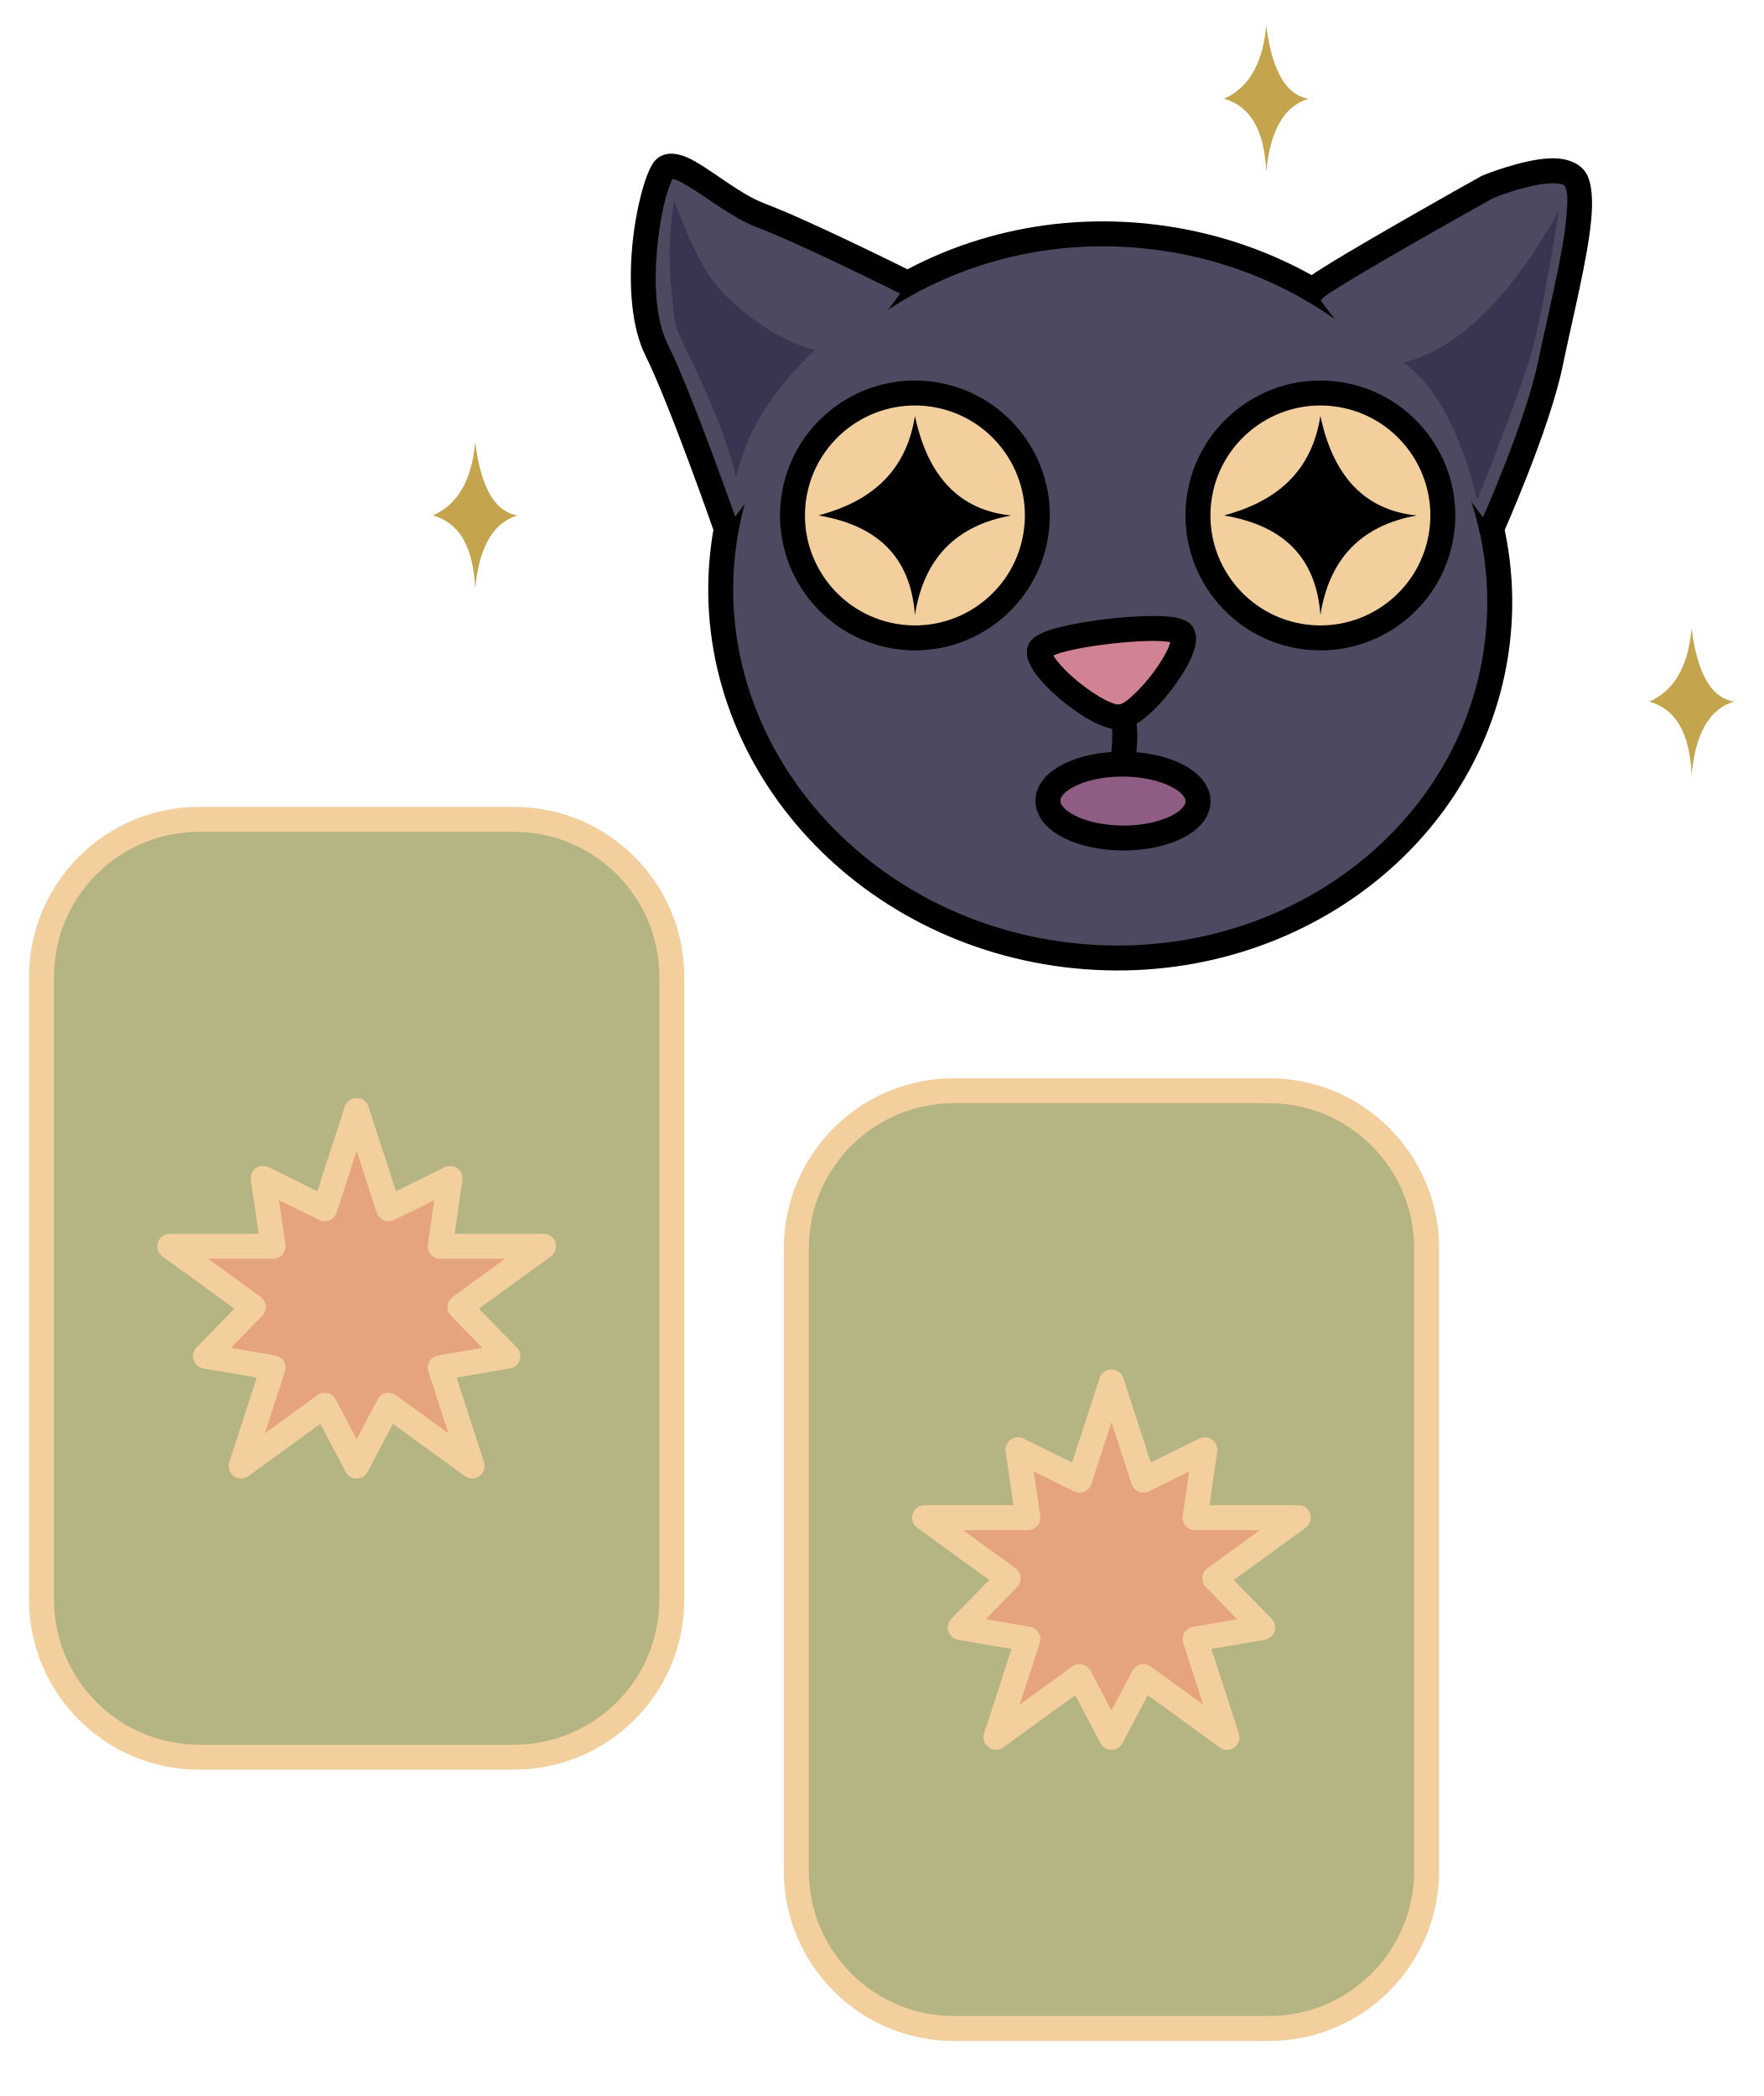
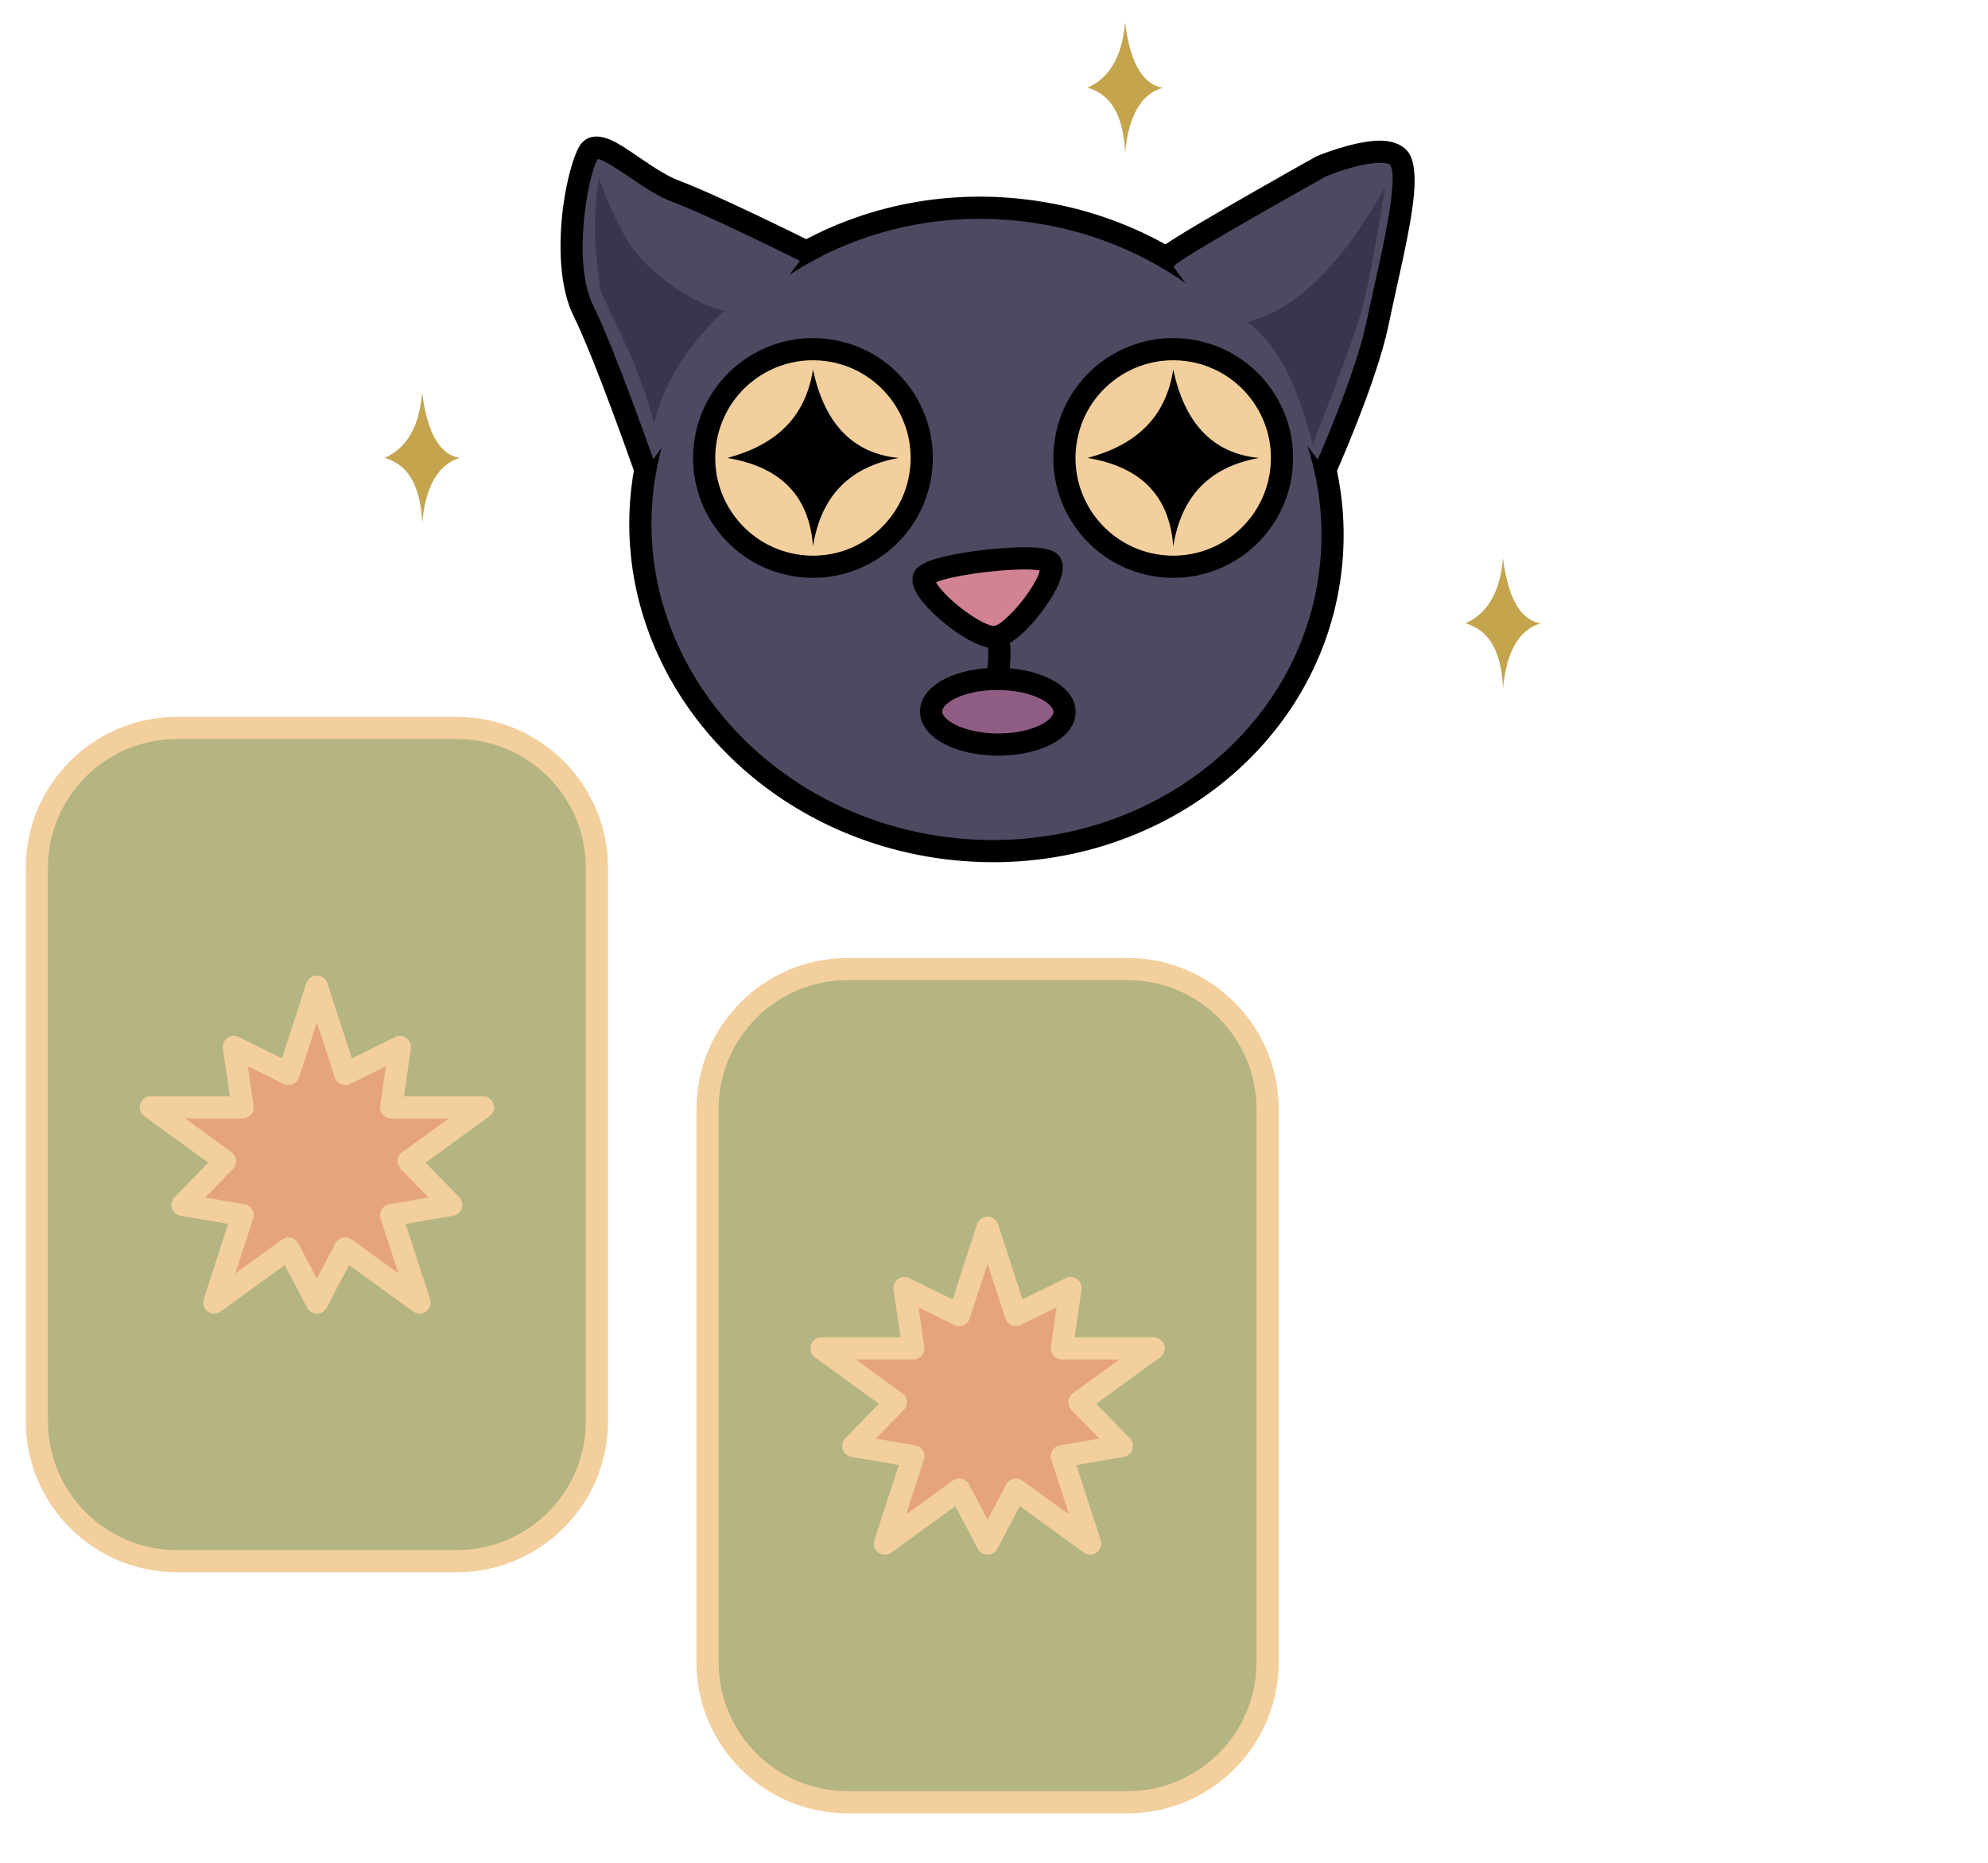
- <svg xmlns="http://www.w3.org/2000/svg" width="100%" height="100%" viewBox="0 0 212 252" version="1.1" xml:space="preserve" style="fill-rule:evenodd;clip-rule:evenodd;stroke-linecap:round;stroke-linejoin:round;stroke-miterlimit:10;">
-   <rect id="Artboard9" x="-0" y="-0" width="212" height="252" style="fill:none;" />
-   <g>
-     <g>
-       <path d="M138.782,28.496c-25.679,-3.154 -48.902,13.621 -51.827,37.437c-2.925,23.816 15.548,45.712 41.227,48.866c25.679,3.154 48.902,-13.621 51.828,-37.437c2.925,-23.816 -15.548,-45.712 -41.228,-48.866Z" style="fill:#4c4961;stroke:#000;stroke-width:3px;" />
-       <path d="M109.13,34.065c0,-0 -12.36,-6.175 -17.72,-8.195c-4.63,-1.738 -10.2,-7.715 -11.7,-5.337c-1.7,2.697 -3.94,15.127 -0.77,21.521c2.92,5.887 8.38,21.521 8.38,21.521" style="fill:#4c4961;" />
-       <path d="M80.87,21.51c-0.76,1.382 -1.55,4.767 -1.88,8.53c-0.35,3.962 -0.19,8.362 1.29,11.347c2.95,5.935 8.45,21.694 8.45,21.694c0.28,0.782 -0.14,1.638 -0.92,1.91c-0.78,0.273 -1.64,-0.14 -1.91,-0.921c0,-0 -5.41,-15.51 -8.31,-21.349c-1.69,-3.409 -1.99,-8.421 -1.59,-12.946c0.4,-4.554 1.53,-8.596 2.44,-10.043c0.82,-1.304 2.26,-1.625 4.18,-0.801c2.43,1.044 6.1,4.327 9.31,5.535c5.42,2.036 17.87,8.258 17.87,8.258c0.74,0.37 1.04,1.272 0.67,2.012c-0.37,0.741 -1.28,1.041 -2.02,0.671c0,-0 -12.25,-6.13 -17.57,-8.133c-2.85,-1.069 -6.05,-3.682 -8.49,-5.092c-0.4,-0.232 -0.77,-0.426 -1.11,-0.559c-0.13,-0.048 -0.29,-0.088 -0.41,-0.113Z" />
-       <path d="M157.88,34.913c-0.54,-0.434 20.92,-12.418 20.92,-12.418c0,-0 9.04,-3.79 10.65,-0.836c1.61,2.954 -1.34,13.791 -3.04,22.037c-1.56,7.593 -7.08,19.879 -7.08,19.879" style="fill:#4c4961;" />
-       <path d="M159.13,35.737c-0.03,0.041 -0.06,0.081 -0.09,0.121c-0.52,0.643 -1.47,0.741 -2.11,0.22l-0.3,-0.324l-0.2,-0.421l-0.06,-0.486l0.09,-0.494l0.37,-0.588c0.12,-0.121 0.32,-0.3 0.62,-0.516c3.11,-2.275 20.62,-12.063 20.62,-12.063c0.05,-0.028 0.1,-0.052 0.15,-0.074c0,-0 4.74,-1.966 8.18,-2.074c2.04,-0.065 3.65,0.587 4.37,1.903c0.58,1.056 0.77,2.947 0.55,5.356c-0.42,4.764 -2.24,11.874 -3.44,17.702c-1.59,7.71 -7.18,20.191 -7.18,20.191c-0.34,0.755 -1.23,1.093 -1.99,0.754c-0.75,-0.34 -1.09,-1.228 -0.75,-1.983c0,-0 5.44,-12.093 6.98,-19.568c1.18,-5.717 2.98,-12.69 3.39,-17.364c0.15,-1.636 0.2,-2.935 -0.19,-3.652c-0.12,-0.212 -0.39,-0.239 -0.67,-0.287c-0.64,-0.112 -1.42,-0.054 -2.23,0.07c-2.53,0.388 -5.29,1.488 -5.78,1.688c-1.26,0.699 -17.3,9.67 -20.24,11.822c-0.03,0.021 -0.06,0.044 -0.09,0.067Zm0.19,-1.24c-0.08,-0.296 -0.25,-0.545 -0.5,-0.749c0.25,0.2 0.41,0.464 0.5,0.749Z" />
-       <path d="M168.56,43.662c7.04,-1.76 13.27,-8.307 18.85,-18.317c-0.22,1.364 -2.04,13.229 -3.5,17.806c-2.24,6.979 -6.31,16.978 -6.31,16.978c-1.7,-6.957 -4.3,-12.958 -8.44,-16.243l-0.6,-0.224Z" style="fill:#393551;" />
-       <path d="M97.97,42.054c-0.3,-0.043 -4.85,-0.963 -10.37,-6.171c-2.89,-2.732 -4.37,-6.196 -6.57,-11.719c-0.96,6.356 -0.43,9.702 0.11,14.558c0.19,1.695 5.6,10.733 7.35,18.695c1.41,-6.004 4.6,-10.612 9.48,-15.363Z" style="fill:#393551;" />
-       <path d="M111.795,47.362c-8.064,-0.991 -15.415,4.752 -16.406,12.815c-0.99,8.064 4.752,15.416 12.816,16.406c8.064,0.991 15.415,-4.751 16.405,-12.815c0.991,-8.064 -4.751,-15.416 -12.815,-16.406Z" style="fill:#f2cf9d;stroke:#000;stroke-width:3px;" />
-       <path d="M110,50.008c1.71,8.093 6.07,11.426 11.59,11.965c-6.58,1.18 -10.51,5.101 -11.59,11.965c-0.52,-7.055 -4.59,-10.79 -11.59,-11.965c6.13,-1.647 10.52,-5.097 11.59,-11.965Z" />
-       <path d="M160.545,47.362c-8.064,-0.991 -15.415,4.752 -16.406,12.815c-0.99,8.064 4.752,15.416 12.816,16.406c8.064,0.991 15.415,-4.751 16.405,-12.815c0.991,-8.064 -4.751,-15.416 -12.815,-16.406Z" style="fill:#f2cf9d;stroke:#000;stroke-width:3px;" />
-       <path d="M158.75,50.008c1.71,8.093 6.07,11.426 11.59,11.965c-6.58,1.18 -10.51,5.101 -11.59,11.965c-0.52,-7.055 -4.59,-10.79 -11.59,-11.965c6.13,-1.647 10.52,-5.097 11.59,-11.965Z" />
-       <path d="M125.07,78.009c1.23,-1.687 15.38,-3.303 16.98,-1.939c1.6,1.363 -4.53,9.799 -7.36,10.122c-2.83,0.323 -10.85,-6.496 -9.62,-8.183Z" style="fill:#d18293;" />
-       <path d="M123.86,77.127c0.29,-0.399 0.98,-0.898 2.05,-1.277c1.66,-0.587 4.49,-1.119 7.34,-1.445c2.85,-0.326 5.73,-0.445 7.48,-0.249c1.13,0.126 1.92,0.451 2.29,0.771l0.32,0.343l0.24,0.385l0.21,0.766c0.09,0.722 -0.15,1.809 -0.74,3.027c-1.08,2.247 -3.31,5.146 -5.29,6.767c-1.06,0.869 -2.1,1.376 -2.9,1.467c-0.8,0.092 -1.93,-0.166 -3.16,-0.77c-2.32,-1.129 -5.19,-3.44 -6.78,-5.376c-0.87,-1.047 -1.36,-2.048 -1.45,-2.766l0.02,-0.797l0.13,-0.433l0.24,-0.413Zm2.79,1.675c0.05,0.099 0.11,0.2 0.17,0.286c0.78,1.133 2.26,2.513 3.8,3.64c1.01,0.74 2.04,1.372 2.93,1.728c0.38,0.153 0.71,0.276 0.97,0.246c0.57,-0.066 1.27,-0.691 2.04,-1.436c1.48,-1.426 3,-3.477 3.79,-5.121c0.15,-0.299 0.27,-0.666 0.35,-0.944c-0.29,-0.048 -0.66,-0.1 -0.99,-0.117c-1.62,-0.083 -3.88,0.045 -6.12,0.302c-2.24,0.256 -4.47,0.64 -6.02,1.084c-0.31,0.09 -0.66,0.221 -0.92,0.332Z" />
-       <path d="M133.6,87.024c-0.45,-0.648 -0.32,-1.541 0.31,-2.032c0.65,-0.51 1.6,-0.394 2.11,0.258c0.34,0.437 0.6,1.237 0.68,2.196c0.12,1.521 -0.12,3.534 -0.16,3.831c-0.1,0.821 -0.85,1.407 -1.67,1.306c-0.82,-0.101 -1.4,-0.85 -1.3,-1.672c0.02,-0.218 0.18,-1.514 0.16,-2.699c0,-0.431 -0.11,-1.09 -0.13,-1.188Z" />
-       <path d="M135.035,91.868c-4.982,-0.022 -9.035,1.951 -9.046,4.403c-0.011,2.453 4.024,4.463 9.006,4.485c4.982,0.022 9.035,-1.951 9.046,-4.403c0.011,-2.453 -4.024,-4.462 -9.006,-4.485Z" style="fill:#8f5d84;stroke:#000;stroke-width:3px;" />
+ <svg xmlns="http://www.w3.org/2000/svg" width="269px" height="252px" version="1.1" xml:space="preserve" style="fill-rule:evenodd;clip-rule:evenodd;stroke-linecap:round;stroke-linejoin:round;stroke-miterlimit:10;">
+   <g transform="matrix(1,0,0,1,-351.79,-6.21725e-15)">
+     <g id="Artboard9" transform="matrix(0.709763,0,0,0.643789,-207.503,-1.65297)">
+       <rect x="788" y="2.568" width="379" height="391.432" style="fill:none;" />
+       <g transform="matrix(1.40892,0,0,1.5533,-398.312,-201.582)">
+         <g transform="matrix(1.00596,0,0,0.949162,-1527.76,-424.486)">
+           <g transform="matrix(-0.986662,-0.128439,-0.121188,1.0457,4716.67,-41.7662)">
+             <ellipse cx="2143.48" cy="935.494" rx="46.877" ry="43.476" style="fill:rgb(76,73,97);stroke:black;stroke-width:3px;" />
+           </g>
+           <g transform="matrix(0.4154,-0.957165,-0.903123,-0.440257,2446.94,3066.55)">
+             <path d="M2115.6,953.965C2115.6,953.965 2116.04,967.774 2115.64,973.488C2115.28,978.421 2118.39,985.979 2115.6,986.348C2112.44,986.765 2100.21,983.606 2095.72,978.054C2091.6,972.941 2079.67,961.448 2079.67,961.448" style="fill:rgb(76,73,97);" />
+           </g>
+           <g transform="matrix(0.994077,0,0,1.05356,357.629,-387.559)">
+             <path d="M2090.87,945.281C2090.11,946.663 2089.32,950.048 2088.99,953.811C2088.64,957.773 2088.8,962.173 2090.28,965.158C2093.23,971.093 2098.73,986.852 2098.73,986.852C2099.01,987.634 2098.59,988.49 2097.81,988.762C2097.03,989.035 2096.17,988.622 2095.9,987.841C2095.9,987.841 2090.49,972.331 2087.59,966.492C2085.9,963.083 2085.6,958.071 2086,953.546C2086.4,948.992 2087.53,944.95 2088.44,943.503C2089.26,942.199 2090.7,941.878 2092.62,942.702C2095.05,943.746 2098.72,947.029 2101.93,948.237C2107.35,950.273 2119.8,956.495 2119.8,956.495C2120.54,956.865 2120.84,957.767 2120.47,958.507C2120.1,959.248 2119.19,959.548 2118.45,959.178C2118.45,959.178 2106.2,953.048 2100.88,951.045C2098.03,949.976 2094.83,947.363 2092.39,945.953C2091.99,945.721 2091.62,945.527 2091.28,945.394C2091.15,945.346 2090.99,945.306 2090.87,945.281Z" />
+           </g>
+           <g transform="matrix(0.384806,0.971424,0.916577,-0.407832,802.984,-1098.78)">
+             <path d="M2172.14,953.365C2171.53,953.035 2168.79,977.461 2168.79,977.461C2168.79,977.461 2168.79,987.263 2172.14,987.604C2175.49,987.945 2184.34,981.03 2191.28,976.271C2197.68,971.893 2206.87,962.048 2206.87,962.048" style="fill:rgb(76,73,97);" />
+           </g>
+           <g transform="matrix(0.994077,0,0,1.05356,357.629,-386.626)">
+             <path d="M2169.13,958.623C2169.1,958.664 2169.07,958.704 2169.04,958.744C2168.52,959.387 2167.57,959.485 2166.93,958.964L2166.63,958.64L2166.43,958.219L2166.37,957.733L2166.46,957.239L2166.83,956.651C2166.95,956.53 2167.15,956.351 2167.45,956.135C2170.56,953.86 2188.07,944.072 2188.07,944.072C2188.12,944.044 2188.17,944.02 2188.22,943.998C2188.22,943.998 2192.96,942.032 2196.4,941.924C2198.44,941.859 2200.05,942.511 2200.77,943.827C2201.35,944.883 2201.54,946.774 2201.32,949.183C2200.9,953.947 2199.08,961.057 2197.88,966.885C2196.29,974.595 2190.7,987.076 2190.7,987.076C2190.36,987.831 2189.47,988.169 2188.71,987.83C2187.96,987.49 2187.62,986.602 2187.96,985.847C2187.96,985.847 2193.4,973.754 2194.94,966.279C2196.12,960.562 2197.92,953.589 2198.33,948.915C2198.48,947.279 2198.53,945.98 2198.14,945.263C2198.02,945.051 2197.75,945.024 2197.47,944.976C2196.83,944.864 2196.05,944.922 2195.24,945.046C2192.71,945.434 2189.95,946.534 2189.46,946.734C2188.2,947.433 2172.16,956.404 2169.22,958.556C2169.19,958.577 2169.16,958.6 2169.13,958.623ZM2169.32,957.383C2169.24,957.087 2169.07,956.838 2168.82,956.634C2169.07,956.834 2169.23,957.098 2169.32,957.383Z" />
+           </g>
+           <g transform="matrix(0.994077,0,0,1.05356,357.629,-385.343)">
+             <path d="M2178.56,965.33C2185.6,963.57 2191.83,957.023 2197.41,947.013C2197.19,948.377 2195.37,960.242 2193.91,964.819C2191.67,971.798 2187.6,981.797 2187.6,981.797C2185.9,974.84 2183.3,968.839 2179.16,965.554L2178.56,965.33Z" style="fill:rgb(57,53,81);" />
+           </g>
+           <g transform="matrix(0.994077,0,0,1.05356,357.629,-389.444)">
+             <path d="M2107.97,967.615C2107.67,967.572 2103.12,966.652 2097.6,961.444C2094.71,958.712 2093.23,955.248 2091.03,949.725C2090.07,956.081 2090.6,959.427 2091.14,964.283C2091.33,965.978 2096.74,975.016 2098.49,982.978C2099.9,976.974 2103.09,972.366 2107.97,967.615Z" style="fill:rgb(57,53,81);" />
+           </g>
+           <g transform="matrix(-0.986658,-0.128476,-0.121222,1.0457,4671.36,-65.0104)">
+             <ellipse cx="2120" cy="945.169" rx="14.72" ry="14.721" style="fill:rgb(242,207,157);stroke:black;stroke-width:3px;" />
+           </g>
+           <g transform="matrix(-0.994077,0,0,1.05356,4572.52,-344.81)">
+             <path d="M2120,933.204C2118.29,941.297 2113.93,944.63 2108.41,945.169C2114.99,946.349 2118.92,950.27 2120,957.134C2120.52,950.079 2124.59,946.344 2131.59,945.169C2125.46,943.522 2121.07,940.072 2120,933.204Z" />
+           </g>
+           <g transform="matrix(-0.986658,-0.128476,-0.121222,1.0457,4767.92,-58.7472)">
+             <ellipse cx="2168.75" cy="945.169" rx="14.72" ry="14.721" style="fill:rgb(242,207,157);stroke:black;stroke-width:3px;" />
+           </g>
+           <g transform="matrix(-0.994077,0,0,1.05356,4669.44,-344.81)">
+             <path d="M2168.75,933.204C2167.04,941.297 2162.68,944.63 2157.16,945.169C2163.74,946.349 2167.67,950.27 2168.75,957.134C2169.27,950.079 2173.34,946.344 2180.34,945.169C2174.21,943.522 2169.82,940.072 2168.75,933.204Z" />
+           </g>
+           <g transform="matrix(0.994077,0,0,1.05356,357.629,-305.539)">
+             <path d="M2135.07,923.93C2136.3,922.243 2150.45,920.627 2152.05,921.991C2153.65,923.354 2147.52,931.79 2144.69,932.113C2141.86,932.436 2133.84,925.617 2135.07,923.93Z" style="fill:rgb(209,130,147);" />
+           </g>
+           <g transform="matrix(0.994077,0,0,1.05356,357.629,-304.998)">
+             <path d="M2133.86,922.535C2134.15,922.136 2134.84,921.637 2135.91,921.258C2137.57,920.671 2140.4,920.139 2143.25,919.813C2146.1,919.487 2148.98,919.368 2150.73,919.564C2151.86,919.69 2152.65,920.015 2153.02,920.335L2153.34,920.678L2153.58,921.063L2153.79,921.829C2153.88,922.551 2153.64,923.638 2153.05,924.856C2151.97,927.103 2149.74,930.002 2147.76,931.623C2146.7,932.492 2145.66,932.999 2144.86,933.09C2144.06,933.182 2142.93,932.924 2141.7,932.32C2139.38,931.191 2136.51,928.88 2134.92,926.944C2134.05,925.897 2133.56,924.896 2133.47,924.178L2133.49,923.381L2133.62,922.948L2133.86,922.535ZM2136.65,924.21C2136.7,924.309 2136.76,924.41 2136.82,924.496C2137.6,925.629 2139.08,927.009 2140.62,928.136C2141.63,928.876 2142.66,929.508 2143.55,929.864C2143.93,930.017 2144.26,930.14 2144.52,930.11C2145.09,930.044 2145.79,929.419 2146.56,928.674C2148.04,927.248 2149.56,925.197 2150.35,923.553C2150.5,923.254 2150.62,922.887 2150.7,922.609C2150.41,922.561 2150.04,922.509 2149.71,922.492C2148.09,922.409 2145.83,922.537 2143.59,922.794C2141.35,923.05 2139.12,923.434 2137.57,923.878C2137.26,923.968 2136.91,924.099 2136.65,924.21Z" />
+           </g>
+           <g transform="matrix(0.994077,0,0,1.05356,357.629,-288.74)">
+             <path d="M2143.6,917C2143.15,916.352 2143.28,915.459 2143.91,914.968C2144.56,914.458 2145.51,914.574 2146.02,915.226C2146.36,915.663 2146.62,916.463 2146.7,917.422C2146.82,918.943 2146.58,920.956 2146.54,921.253C2146.44,922.074 2145.69,922.66 2144.87,922.559C2144.05,922.458 2143.47,921.709 2143.57,920.887C2143.59,920.669 2143.75,919.373 2143.73,918.188C2143.73,917.757 2143.62,917.098 2143.6,917Z" />
+           </g>
+           <g transform="matrix(-0.994067,-0.00474359,-0.00447576,1.05355,4626.3,-262.267)">
+             <ellipse cx="2145.01" cy="910.829" rx="9.026" ry="4.444" style="fill:rgb(143,93,132);stroke:black;stroke-width:3px;" />
+           </g>
+         </g>
+         <g transform="matrix(-1,0,0,1,2966.26,-751.767)">
+           <path d="M2067.13,936.373C2066.38,942.322 2064.47,944.773 2062.05,945.169C2064.94,946.036 2066.66,948.919 2067.13,953.965C2067.36,948.778 2069.14,946.032 2072.21,945.169C2069.52,943.958 2067.6,941.422 2067.13,936.373Z" style="fill:rgb(196,164,77);" />
+         </g>
+         <g transform="matrix(-1,0,0,1,3156.48,-851.972)">
+           <path d="M2162.24,986.473C2161.49,992.427 2159.58,994.878 2157.16,995.273C2160.05,996.141 2161.77,999.024 2162.24,1004.07C2162.47,998.883 2164.25,996.137 2167.32,995.273C2164.63,994.062 2162.71,991.526 2162.24,986.473Z" style="fill:rgb(196,164,77);" />
+         </g>
+         <g transform="matrix(-1,0,0,1,3258.76,-707.003)">
+           <path d="M2213.38,913.991C2212.63,919.941 2210.72,922.391 2208.3,922.787C2211.19,923.655 2212.91,926.538 2213.38,931.583C2213.61,926.397 2215.39,923.651 2218.46,922.787C2215.77,921.576 2213.85,919.04 2213.38,913.991Z" style="fill:rgb(196,164,77);" />
+         </g>
+         <g transform="matrix(1,0,0,1,-1168,-500.693)">
+           <path d="M2181.52,782.201L2181.52,857.063C2181.52,867.518 2173.03,876.007 2162.57,876.007L2124.68,876.007C2114.23,876.007 2105.74,867.518 2105.74,857.063L2105.74,782.201C2105.74,771.746 2114.23,763.257 2124.68,763.257L2162.57,763.257C2173.03,763.257 2181.52,771.746 2181.52,782.201Z" style="fill:rgb(180,181,130);stroke:rgb(242,207,157);stroke-width:3px;" />
+         </g>
+         <g transform="matrix(1,0,0,1,-1168,-500.693)">
+           <path d="M2143.63,798.263L2147.47,810.075L2154.86,806.425L2153.68,814.587L2166.1,814.587L2156.05,821.888L2161.81,827.794L2153.68,829.189L2157.52,841.001L2147.47,833.7L2143.63,841.001L2139.79,833.7L2129.74,841.001L2133.58,829.189L2125.45,827.794L2131.21,821.888L2121.16,814.587L2133.58,814.587L2132.39,806.425L2139.79,810.075L2143.63,798.263Z" style="fill:rgb(230,164,126);stroke:rgb(242,207,157);stroke-width:3px;" />
+         </g>
+         <g transform="matrix(1,0,0,1,-1168,-565.939)">
+           <path d="M2090.77,814.824L2090.77,889.686C2090.77,900.141 2082.28,908.63 2071.82,908.63L2033.93,908.63C2023.48,908.63 2014.99,900.141 2014.99,889.686L2014.99,814.824C2014.99,804.368 2023.48,795.88 2033.93,795.88L2071.82,795.88C2082.28,795.88 2090.77,804.368 2090.77,814.824Z" style="fill:rgb(180,181,130);stroke:rgb(242,207,157);stroke-width:3px;" />
+         </g>
+         <g transform="matrix(1,0,0,1,-1168,-565.939)">
+           <path d="M2052.88,830.886L2056.72,842.698L2064.11,839.048L2062.93,847.21L2075.35,847.21L2065.3,854.511L2071.06,860.417L2062.93,861.811L2066.77,873.624L2056.72,866.323L2052.88,873.624L2049.04,866.323L2038.99,873.624L2042.83,861.811L2034.7,860.417L2040.46,854.511L2030.41,847.21L2042.83,847.21L2041.64,839.048L2049.04,842.698L2052.88,830.886Z" style="fill:rgb(230,164,126);stroke:rgb(242,207,157);stroke-width:3px;" />
+         </g>
+       </g>
    </g>
-     <path d="M57.13,53.177c0.75,5.949 2.66,8.4 5.08,8.796c-2.89,0.867 -4.61,3.75 -5.08,8.796c-0.23,-5.187 -2.01,-7.933 -5.08,-8.796c2.69,-1.211 4.61,-3.747 5.08,-8.796Z" style="fill:#c4a44d;" />
-     <path d="M152.24,3.072c0.75,5.954 2.66,8.405 5.08,8.8c-2.89,0.868 -4.61,3.751 -5.08,8.797c-0.23,-5.187 -2.01,-7.933 -5.08,-8.797c2.69,-1.211 4.61,-3.747 5.08,-8.8Z" style="fill:#c4a44d;" />
-     <path d="M203.38,75.559c0.75,5.95 2.66,8.4 5.08,8.796c-2.89,0.868 -4.61,3.751 -5.08,8.796c-0.23,-5.186 -2.01,-7.932 -5.08,-8.796c2.69,-1.211 4.61,-3.747 5.08,-8.796Z" style="fill:#c4a44d;" />
-     <path d="M171.52,150.079l0,74.862c0,10.455 -8.49,18.944 -18.95,18.944l-37.89,-0c-10.45,-0 -18.94,-8.489 -18.94,-18.944l0,-74.862c0,-10.455 8.49,-18.944 18.94,-18.944l37.89,-0c10.46,-0 18.95,8.489 18.95,18.944Z" style="fill:#b4b582;stroke:#f2cf9d;stroke-width:3px;" />
-     <path d="M133.63,166.141l3.84,11.812l7.39,-3.65l-1.18,8.162l12.42,-0l-10.05,7.301l5.76,5.906l-8.13,1.395l3.84,11.812l-10.05,-7.301l-3.84,7.301l-3.84,-7.301l-10.05,7.301l3.84,-11.812l-8.13,-1.395l5.76,-5.906l-10.05,-7.301l12.42,-0l-1.19,-8.162l7.4,3.65l3.84,-11.812Z" style="fill:#e6a47e;stroke:#f2cf9d;stroke-width:3px;" />
-     <path d="M80.77,117.456l0,74.862c0,10.455 -8.49,18.944 -18.95,18.944l-37.89,-0c-10.45,-0 -18.94,-8.489 -18.94,-18.944l0,-74.862c0,-10.456 8.49,-18.944 18.94,-18.944l37.89,-0c10.46,-0 18.95,8.488 18.95,18.944Z" style="fill:#b4b582;stroke:#f2cf9d;stroke-width:3px;" />
-     <path d="M42.88,133.518l3.84,11.812l7.39,-3.65l-1.18,8.162l12.42,-0l-10.05,7.301l5.76,5.906l-8.13,1.394l3.84,11.813l-10.05,-7.301l-3.84,7.301l-3.84,-7.301l-10.05,7.301l3.84,-11.813l-8.13,-1.394l5.76,-5.906l-10.05,-7.301l12.42,-0l-1.19,-8.162l7.4,3.65l3.84,-11.812Z" style="fill:#e6a47e;stroke:#f2cf9d;stroke-width:3px;" />
  </g>
</svg>
